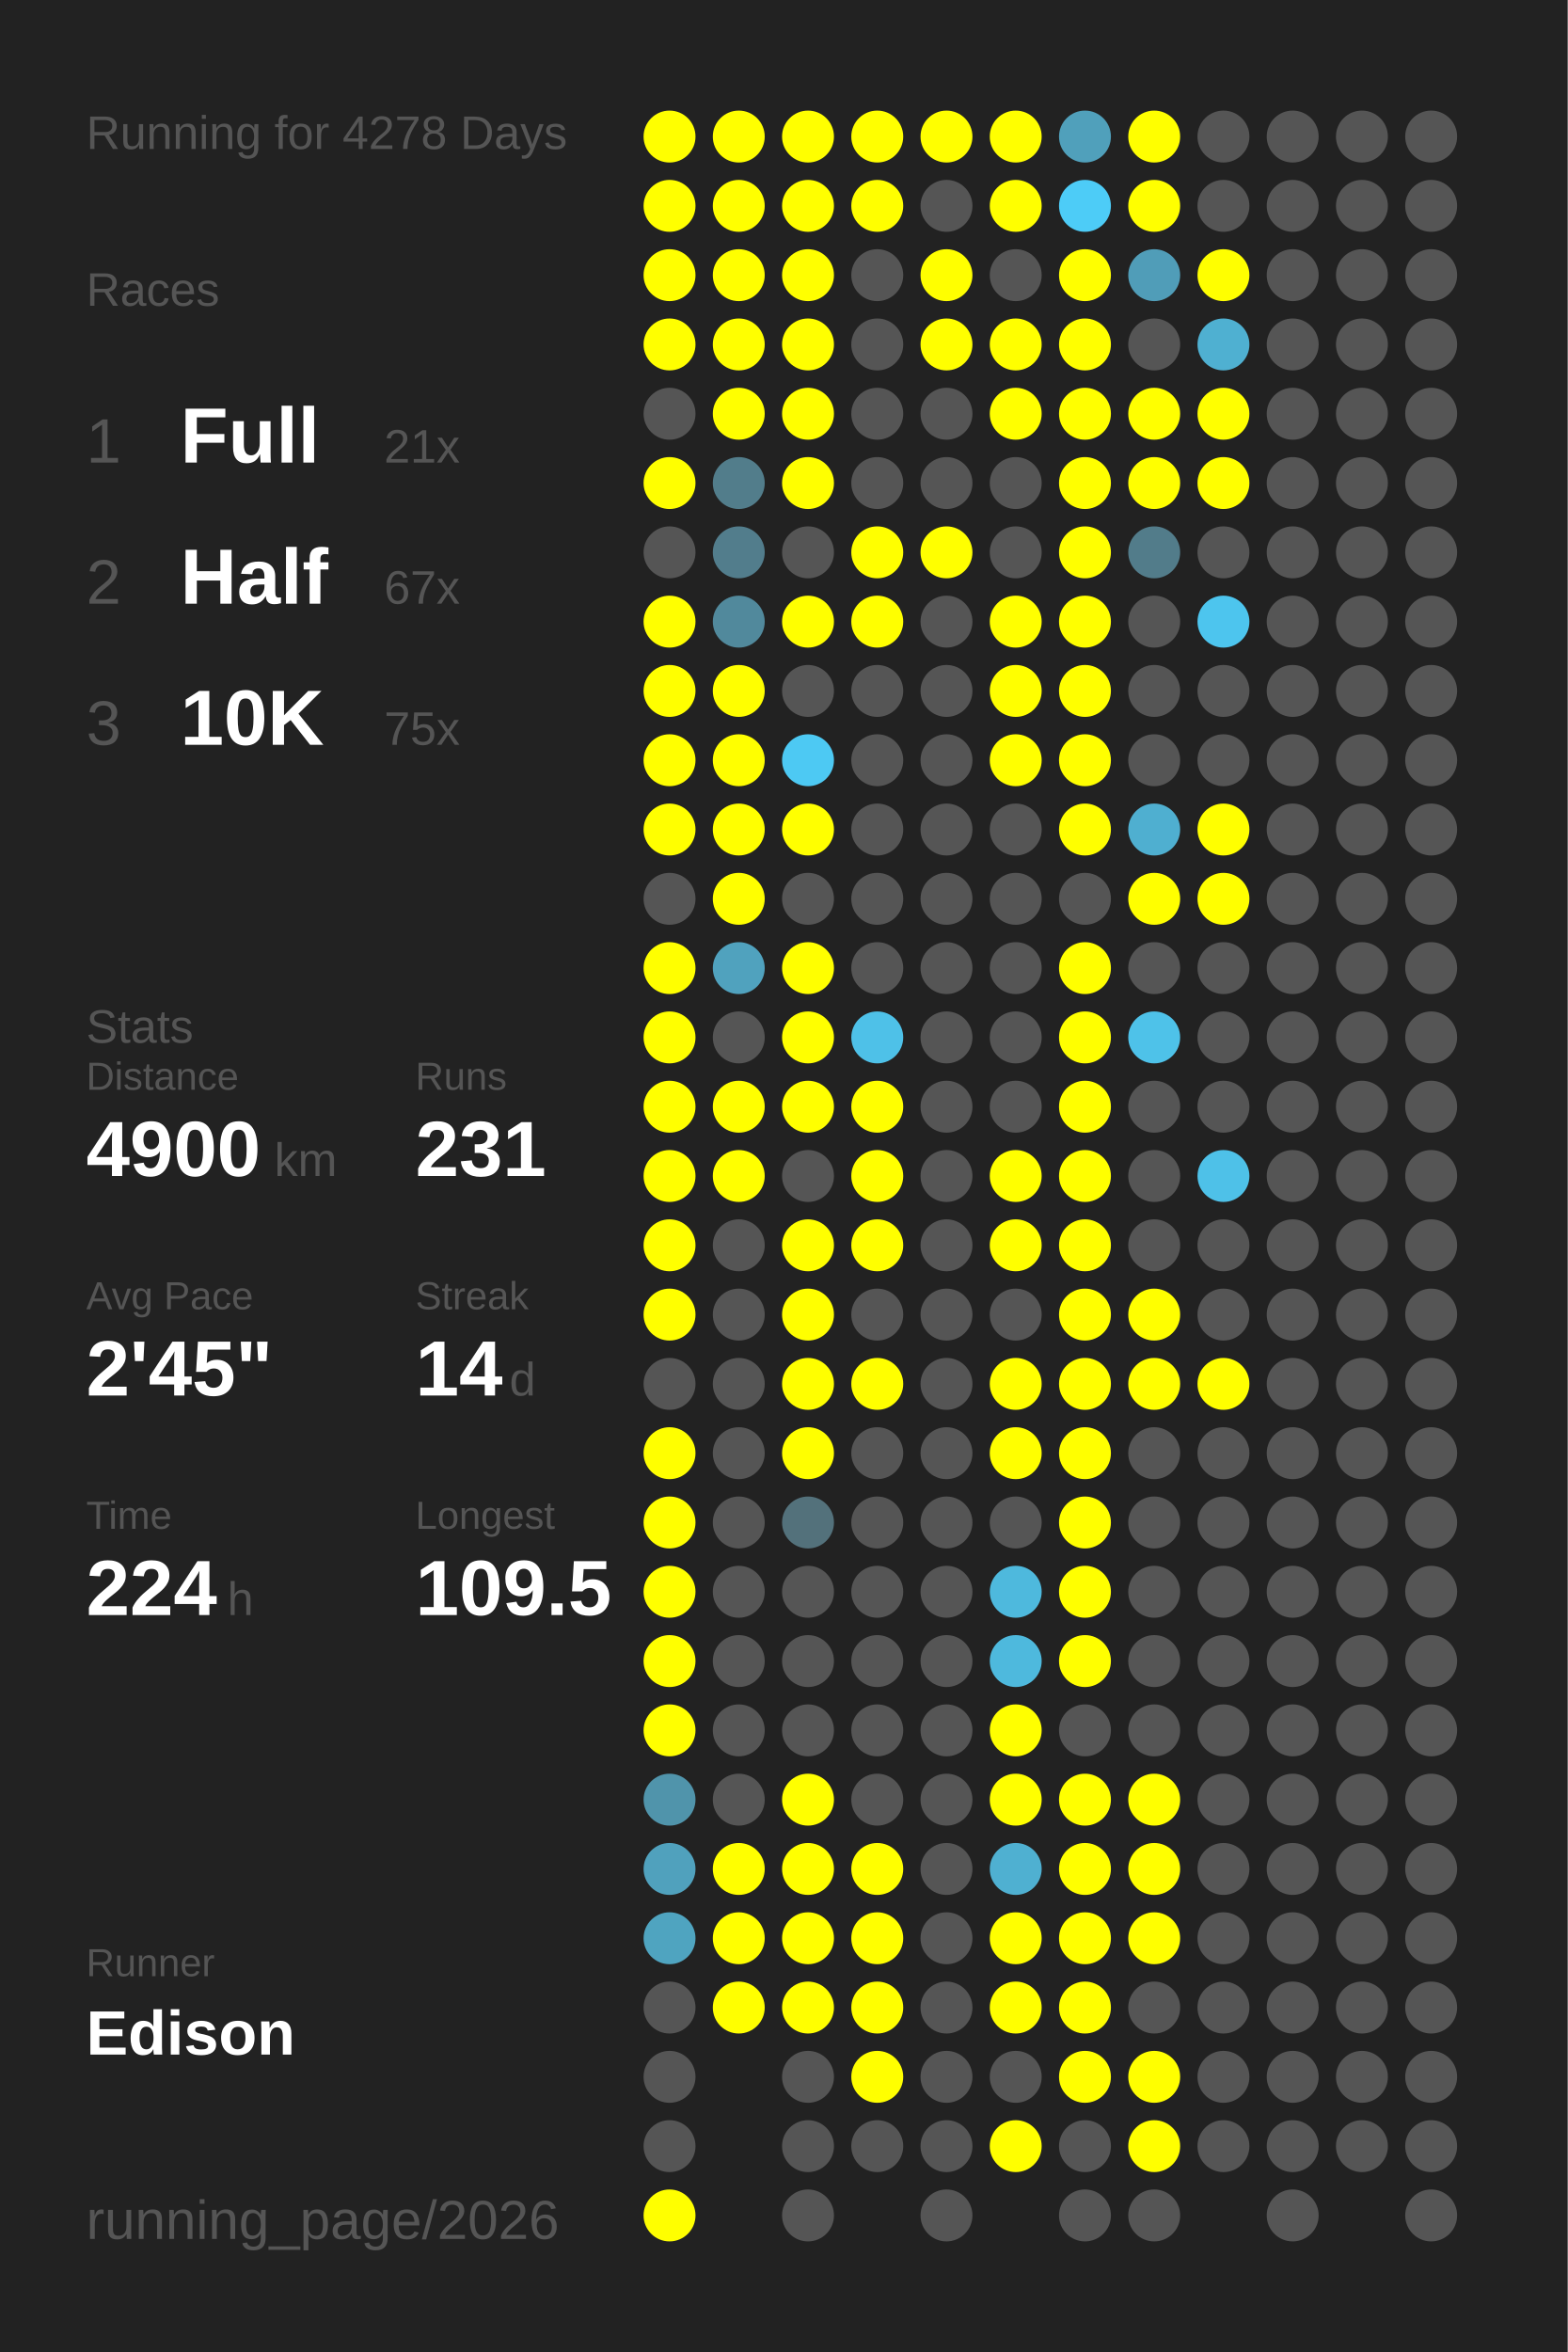
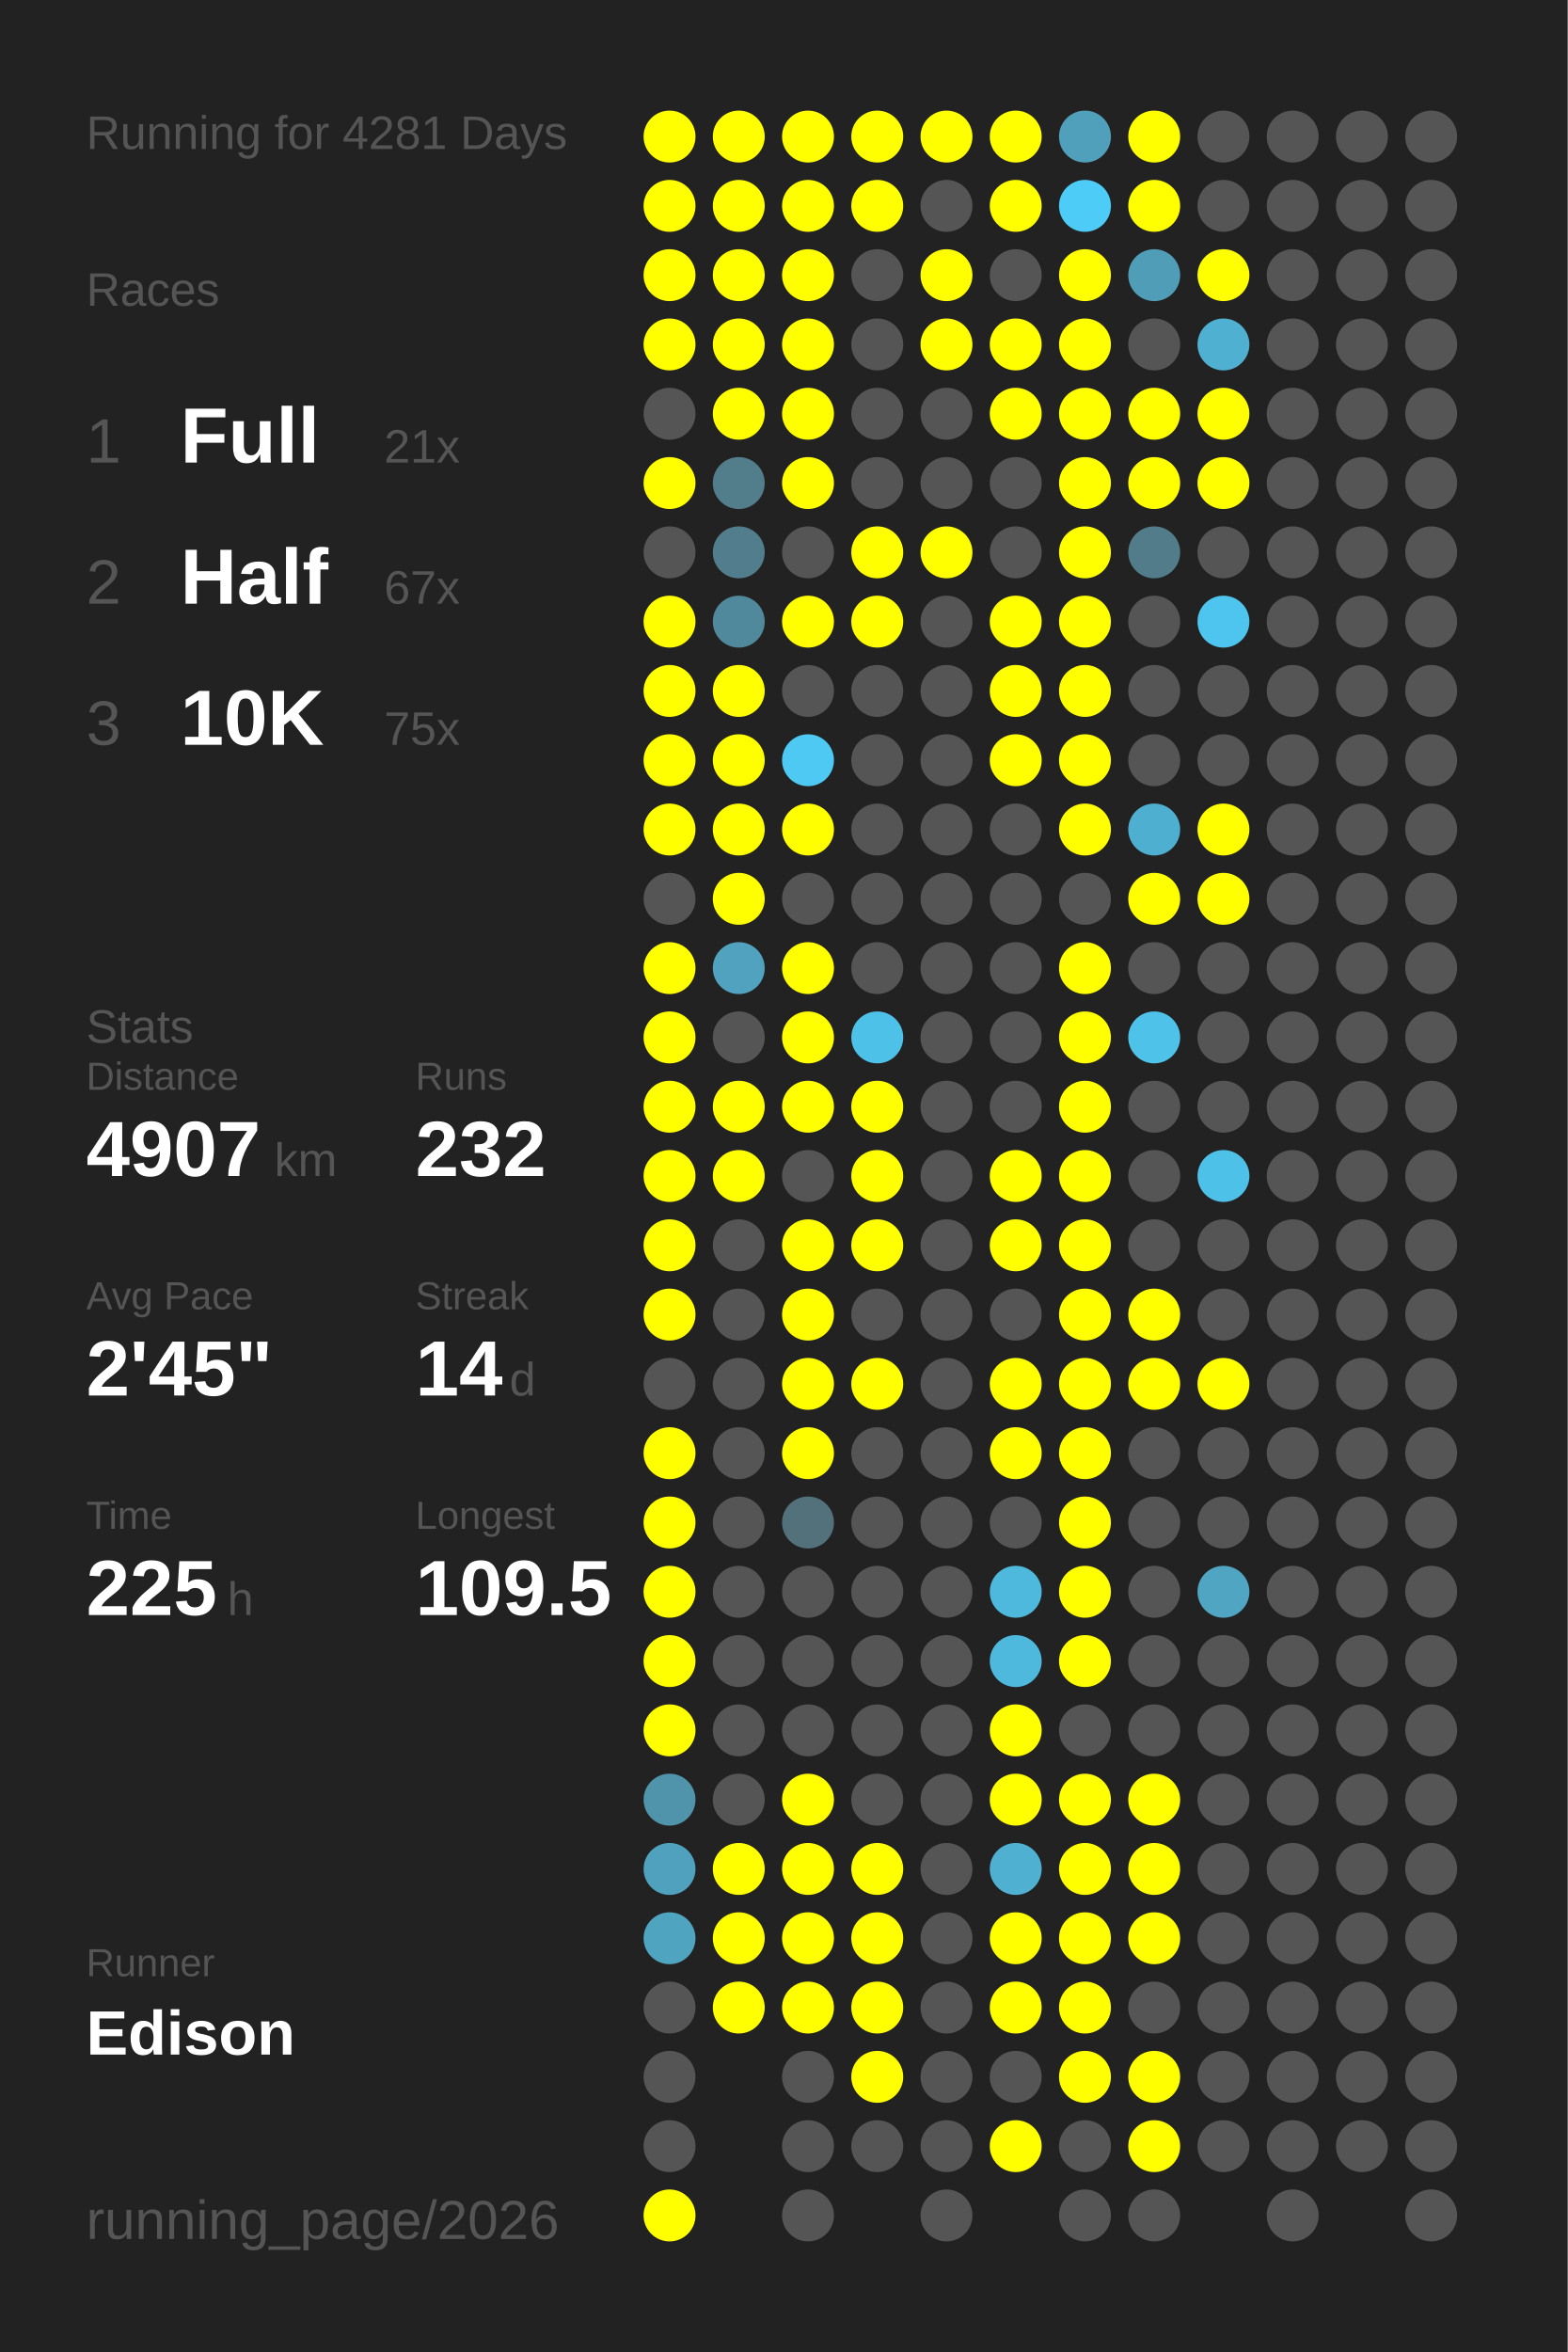
<svg xmlns="http://www.w3.org/2000/svg" baseProfile="full" height="300mm" version="1.1" viewBox="0,0,200,300" width="200mm">
  <defs />
  <rect fill="#222222" height="300" width="200" x="0" y="0" />
-   <text fill="#555555" style="font-size:6px; font-family:Arial;" x="11" y="19">Running for 4278 Days</text>
+   <text fill="#555555" style="font-size:6px; font-family:Arial;" x="11" y="19">Running for 4281 Days</text>
  <text fill="#555555" style="font-size:6px; font-family:Arial;" x="11" y="39">Races</text>
  <text fill="#555555" style="font-size:8px; font-family:Arial;" x="11" y="59">1</text>
  <text fill="#FFFFFF" style="font-size:10px; font-family:Arial; font-weight:bold;" x="23" y="59">Full</text>
  <text fill="#555555" style="font-size:6px; font-family:Arial;" x="49" y="59">21x</text>
  <text fill="#555555" style="font-size:8px; font-family:Arial;" x="11" y="77">2</text>
  <text fill="#FFFFFF" style="font-size:10px; font-family:Arial; font-weight:bold;" x="23" y="77">Half</text>
  <text fill="#555555" style="font-size:6px; font-family:Arial;" x="49" y="77">67x</text>
  <text fill="#555555" style="font-size:8px; font-family:Arial;" x="11" y="95">3</text>
  <text fill="#FFFFFF" style="font-size:10px; font-family:Arial; font-weight:bold;" x="23" y="95">10K</text>
  <text fill="#555555" style="font-size:6px; font-family:Arial;" x="49" y="95">75x</text>
  <text fill="#555555" style="font-size:6px; font-family:Arial;" x="11" y="133">Stats</text>
  <text fill="#555555" style="font-size:5px; font-family:Arial;" x="11" y="139">Distance</text>
-   <text fill="#FFFFFF" style="font-size:10px; font-family:Arial; font-weight:bold;" x="11" y="150">4900</text>
+   <text fill="#FFFFFF" style="font-size:10px; font-family:Arial; font-weight:bold;" x="11" y="150">4907</text>
  <text fill="#555555" style="font-size:6px; font-family:Arial;" x="35" y="150">km</text>
  <text fill="#555555" style="font-size:5px; font-family:Arial;" x="53" y="139">Runs</text>
-   <text fill="#FFFFFF" style="font-size:10px; font-family:Arial; font-weight:bold;" x="53" y="150">231</text>
+   <text fill="#FFFFFF" style="font-size:10px; font-family:Arial; font-weight:bold;" x="53" y="150">232</text>
  <text fill="#555555" style="font-size:5px; font-family:Arial;" x="11" y="167">Avg Pace</text>
  <text fill="#FFFFFF" style="font-size:10px; font-family:Arial; font-weight:bold;" x="11" y="178">2'45"</text>
  <text fill="#555555" style="font-size:5px; font-family:Arial;" x="53" y="167">Streak</text>
  <text fill="#FFFFFF" style="font-size:10px; font-family:Arial; font-weight:bold;" x="53" y="178">14</text>
  <text fill="#555555" style="font-size:6px; font-family:Arial;" x="65" y="178">d</text>
  <text fill="#555555" style="font-size:5px; font-family:Arial;" x="11" y="195">Time</text>
-   <text fill="#FFFFFF" style="font-size:10px; font-family:Arial; font-weight:bold;" x="11" y="206">224</text>
+   <text fill="#FFFFFF" style="font-size:10px; font-family:Arial; font-weight:bold;" x="11" y="206">225</text>
  <text fill="#555555" style="font-size:6px; font-family:Arial;" x="29" y="206">h</text>
  <text fill="#555555" style="font-size:5px; font-family:Arial;" x="53" y="195">Longest</text>
  <text fill="#FFFFFF" style="font-size:10px; font-family:Arial; font-weight:bold;" x="53" y="206">109.5</text>
  <text fill="#555555" style="font-size:5px; font-family:Arial;" x="11" y="252.065">Runner</text>
  <text fill="#FFFFFF" style="font-size:8px; font-family:Arial; font-weight:bold;" x="11" y="262.065">Edison</text>
  <text fill="#555555" style="font-size:7px; font-family:Arial;" x="11" y="285.581">running_page/2026</text>
  <circle cx="85.417" cy="17.419" fill="#FFFF00" r="3.312" />
  <circle cx="85.417" cy="26.258" fill="#FFFF00" r="3.312" />
  <circle cx="85.417" cy="35.097" fill="#FFFF00" r="3.312" />
  <circle cx="85.417" cy="43.935" fill="#FFFF00" r="3.312" />
  <circle cx="85.417" cy="52.774" fill="#555555" r="3.312" />
  <circle cx="85.417" cy="61.613" fill="#FFFF00" r="3.312" />
  <circle cx="85.417" cy="70.452" fill="#555555" r="3.312" />
  <circle cx="85.417" cy="79.29" fill="#FFFF00" r="3.312" />
  <circle cx="85.417" cy="88.129" fill="#FFFF00" r="3.312" />
  <circle cx="85.417" cy="96.968" fill="#FFFF00" r="3.312" />
  <circle cx="85.417" cy="105.806" fill="#FFFF00" r="3.312" />
  <circle cx="85.417" cy="114.645" fill="#555555" r="3.312" />
  <circle cx="85.417" cy="123.484" fill="#FFFF00" r="3.312" />
  <circle cx="85.417" cy="132.323" fill="#FFFF00" r="3.312" />
  <circle cx="85.417" cy="141.161" fill="#FFFF00" r="3.312" />
  <circle cx="85.417" cy="150" fill="#FFFF00" r="3.312" />
  <circle cx="85.417" cy="158.839" fill="#FFFF00" r="3.312" />
  <circle cx="85.417" cy="167.677" fill="#FFFF00" r="3.312" />
  <circle cx="85.417" cy="176.516" fill="#555555" r="3.312" />
  <circle cx="85.417" cy="185.355" fill="#FFFF00" r="3.312" />
  <circle cx="85.417" cy="194.194" fill="#FFFF00" r="3.312" />
  <circle cx="85.417" cy="203.032" fill="#FFFF00" r="3.312" />
  <circle cx="85.417" cy="211.871" fill="#FFFF00" r="3.312" />
  <circle cx="85.417" cy="220.71" fill="#FFFF00" r="3.312" />
  <circle cx="85.417" cy="229.548" fill="#5094ab" r="3.312" />
  <circle cx="85.417" cy="238.387" fill="#50a1bd" r="3.312" />
  <circle cx="85.417" cy="247.226" fill="#4fa4c0" r="3.312" />
  <circle cx="85.417" cy="256.065" fill="#555555" r="3.312" />
  <circle cx="85.417" cy="264.903" fill="#555555" r="3.312" />
  <circle cx="85.417" cy="273.742" fill="#555555" r="3.312" />
  <circle cx="85.417" cy="282.581" fill="#FFFF00" r="3.312" />
  <circle cx="94.25" cy="17.419" fill="#FFFF00" r="3.312" />
  <circle cx="94.25" cy="26.258" fill="#FFFF00" r="3.312" />
  <circle cx="94.25" cy="35.097" fill="#FFFF00" r="3.312" />
  <circle cx="94.25" cy="43.935" fill="#FFFF00" r="3.312" />
  <circle cx="94.25" cy="52.774" fill="#FFFF00" r="3.312" />
  <circle cx="94.25" cy="61.613" fill="#527d8b" r="3.312" />
  <circle cx="94.25" cy="70.452" fill="#527d8c" r="3.312" />
  <circle cx="94.25" cy="79.29" fill="#51899c" r="3.312" />
  <circle cx="94.25" cy="88.129" fill="#FFFF00" r="3.312" />
  <circle cx="94.25" cy="96.968" fill="#FFFF00" r="3.312" />
  <circle cx="94.25" cy="105.806" fill="#FFFF00" r="3.312" />
  <circle cx="94.25" cy="114.645" fill="#FFFF00" r="3.312" />
  <circle cx="94.25" cy="123.484" fill="#50a2be" r="3.312" />
  <circle cx="94.25" cy="132.323" fill="#555555" r="3.312" />
  <circle cx="94.25" cy="141.161" fill="#FFFF00" r="3.312" />
  <circle cx="94.25" cy="150" fill="#FFFF00" r="3.312" />
  <circle cx="94.25" cy="158.839" fill="#555555" r="3.312" />
  <circle cx="94.25" cy="167.677" fill="#555555" r="3.312" />
  <circle cx="94.25" cy="176.516" fill="#555555" r="3.312" />
  <circle cx="94.25" cy="185.355" fill="#555555" r="3.312" />
  <circle cx="94.25" cy="194.194" fill="#555555" r="3.312" />
  <circle cx="94.25" cy="203.032" fill="#555555" r="3.312" />
  <circle cx="94.25" cy="211.871" fill="#555555" r="3.312" />
  <circle cx="94.25" cy="220.71" fill="#555555" r="3.312" />
  <circle cx="94.25" cy="229.548" fill="#555555" r="3.312" />
  <circle cx="94.25" cy="238.387" fill="#FFFF00" r="3.312" />
  <circle cx="94.25" cy="247.226" fill="#FFFF00" r="3.312" />
  <circle cx="94.25" cy="256.065" fill="#FFFF00" r="3.312" />
  <circle cx="103.083" cy="17.419" fill="#FFFF00" r="3.312" />
  <circle cx="103.083" cy="26.258" fill="#FFFF00" r="3.312" />
  <circle cx="103.083" cy="35.097" fill="#FFFF00" r="3.312" />
  <circle cx="103.083" cy="43.935" fill="#FFFF00" r="3.312" />
  <circle cx="103.083" cy="52.774" fill="#FFFF00" r="3.312" />
  <circle cx="103.083" cy="61.613" fill="#FFFF00" r="3.312" />
  <circle cx="103.083" cy="70.452" fill="#555555" r="3.312" />
  <circle cx="103.083" cy="79.29" fill="#FFFF00" r="3.312" />
  <circle cx="103.083" cy="88.129" fill="#555555" r="3.312" />
  <circle cx="103.083" cy="96.968" fill="#4dc9f3" r="3.312" />
  <circle cx="103.083" cy="105.806" fill="#FFFF00" r="3.312" />
  <circle cx="103.083" cy="114.645" fill="#555555" r="3.312" />
  <circle cx="103.083" cy="123.484" fill="#FFFF00" r="3.312" />
  <circle cx="103.083" cy="132.323" fill="#FFFF00" r="3.312" />
  <circle cx="103.083" cy="141.161" fill="#FFFF00" r="3.312" />
  <circle cx="103.083" cy="150" fill="#555555" r="3.312" />
  <circle cx="103.083" cy="158.839" fill="#FFFF00" r="3.312" />
  <circle cx="103.083" cy="167.677" fill="#FFFF00" r="3.312" />
  <circle cx="103.083" cy="176.516" fill="#FFFF00" r="3.312" />
  <circle cx="103.083" cy="185.355" fill="#FFFF00" r="3.312" />
  <circle cx="103.083" cy="194.194" fill="#53717b" r="3.312" />
  <circle cx="103.083" cy="203.032" fill="#555555" r="3.312" />
  <circle cx="103.083" cy="211.871" fill="#555555" r="3.312" />
  <circle cx="103.083" cy="220.71" fill="#555555" r="3.312" />
  <circle cx="103.083" cy="229.548" fill="#FFFF00" r="3.312" />
  <circle cx="103.083" cy="238.387" fill="#FFFF00" r="3.312" />
  <circle cx="103.083" cy="247.226" fill="#FFFF00" r="3.312" />
  <circle cx="103.083" cy="256.065" fill="#FFFF00" r="3.312" />
  <circle cx="103.083" cy="264.903" fill="#555555" r="3.312" />
  <circle cx="103.083" cy="273.742" fill="#555555" r="3.312" />
  <circle cx="103.083" cy="282.581" fill="#555555" r="3.312" />
  <circle cx="111.917" cy="17.419" fill="#FFFF00" r="3.312" />
  <circle cx="111.917" cy="26.258" fill="#FFFF00" r="3.312" />
  <circle cx="111.917" cy="35.097" fill="#555555" r="3.312" />
  <circle cx="111.917" cy="43.935" fill="#555555" r="3.312" />
  <circle cx="111.917" cy="52.774" fill="#555555" r="3.312" />
  <circle cx="111.917" cy="61.613" fill="#555555" r="3.312" />
  <circle cx="111.917" cy="70.452" fill="#FFFF00" r="3.312" />
  <circle cx="111.917" cy="79.29" fill="#FFFF00" r="3.312" />
  <circle cx="111.917" cy="88.129" fill="#555555" r="3.312" />
  <circle cx="111.917" cy="96.968" fill="#555555" r="3.312" />
  <circle cx="111.917" cy="105.806" fill="#555555" r="3.312" />
  <circle cx="111.917" cy="114.645" fill="#555555" r="3.312" />
  <circle cx="111.917" cy="123.484" fill="#555555" r="3.312" />
  <circle cx="111.917" cy="132.323" fill="#4ec1e8" r="3.312" />
  <circle cx="111.917" cy="141.161" fill="#FFFF00" r="3.312" />
  <circle cx="111.917" cy="150" fill="#FFFF00" r="3.312" />
  <circle cx="111.917" cy="158.839" fill="#FFFF00" r="3.312" />
  <circle cx="111.917" cy="167.677" fill="#555555" r="3.312" />
  <circle cx="111.917" cy="176.516" fill="#FFFF00" r="3.312" />
  <circle cx="111.917" cy="185.355" fill="#555555" r="3.312" />
  <circle cx="111.917" cy="194.194" fill="#555555" r="3.312" />
  <circle cx="111.917" cy="203.032" fill="#555555" r="3.312" />
  <circle cx="111.917" cy="211.871" fill="#555555" r="3.312" />
  <circle cx="111.917" cy="220.71" fill="#555555" r="3.312" />
  <circle cx="111.917" cy="229.548" fill="#555555" r="3.312" />
  <circle cx="111.917" cy="238.387" fill="#FFFF00" r="3.312" />
  <circle cx="111.917" cy="247.226" fill="#FFFF00" r="3.312" />
  <circle cx="111.917" cy="256.065" fill="#FFFF00" r="3.312" />
  <circle cx="111.917" cy="264.903" fill="#FFFF00" r="3.312" />
  <circle cx="111.917" cy="273.742" fill="#555555" r="3.312" />
  <circle cx="120.75" cy="17.419" fill="#FFFF00" r="3.312" />
  <circle cx="120.75" cy="26.258" fill="#555555" r="3.312" />
  <circle cx="120.75" cy="35.097" fill="#FFFF00" r="3.312" />
  <circle cx="120.75" cy="43.935" fill="#FFFF00" r="3.312" />
  <circle cx="120.75" cy="52.774" fill="#555555" r="3.312" />
  <circle cx="120.75" cy="61.613" fill="#555555" r="3.312" />
  <circle cx="120.75" cy="70.452" fill="#FFFF00" r="3.312" />
  <circle cx="120.75" cy="79.29" fill="#555555" r="3.312" />
  <circle cx="120.75" cy="88.129" fill="#555555" r="3.312" />
  <circle cx="120.75" cy="96.968" fill="#555555" r="3.312" />
  <circle cx="120.75" cy="105.806" fill="#555555" r="3.312" />
  <circle cx="120.75" cy="114.645" fill="#555555" r="3.312" />
  <circle cx="120.75" cy="123.484" fill="#555555" r="3.312" />
  <circle cx="120.75" cy="132.323" fill="#555555" r="3.312" />
  <circle cx="120.75" cy="141.161" fill="#555555" r="3.312" />
  <circle cx="120.75" cy="150" fill="#555555" r="3.312" />
  <circle cx="120.75" cy="158.839" fill="#555555" r="3.312" />
  <circle cx="120.75" cy="167.677" fill="#555555" r="3.312" />
  <circle cx="120.75" cy="176.516" fill="#555555" r="3.312" />
  <circle cx="120.75" cy="185.355" fill="#555555" r="3.312" />
  <circle cx="120.75" cy="194.194" fill="#555555" r="3.312" />
  <circle cx="120.75" cy="203.032" fill="#555555" r="3.312" />
  <circle cx="120.75" cy="211.871" fill="#555555" r="3.312" />
  <circle cx="120.75" cy="220.71" fill="#555555" r="3.312" />
  <circle cx="120.75" cy="229.548" fill="#555555" r="3.312" />
  <circle cx="120.75" cy="238.387" fill="#555555" r="3.312" />
  <circle cx="120.75" cy="247.226" fill="#555555" r="3.312" />
  <circle cx="120.75" cy="256.065" fill="#555555" r="3.312" />
  <circle cx="120.75" cy="264.903" fill="#555555" r="3.312" />
  <circle cx="120.75" cy="273.742" fill="#555555" r="3.312" />
  <circle cx="120.75" cy="282.581" fill="#555555" r="3.312" />
  <circle cx="129.583" cy="17.419" fill="#FFFF00" r="3.312" />
  <circle cx="129.583" cy="26.258" fill="#FFFF00" r="3.312" />
  <circle cx="129.583" cy="35.097" fill="#555555" r="3.312" />
  <circle cx="129.583" cy="43.935" fill="#FFFF00" r="3.312" />
  <circle cx="129.583" cy="52.774" fill="#FFFF00" r="3.312" />
  <circle cx="129.583" cy="61.613" fill="#555555" r="3.312" />
  <circle cx="129.583" cy="70.452" fill="#555555" r="3.312" />
  <circle cx="129.583" cy="79.29" fill="#FFFF00" r="3.312" />
  <circle cx="129.583" cy="88.129" fill="#FFFF00" r="3.312" />
  <circle cx="129.583" cy="96.968" fill="#FFFF00" r="3.312" />
  <circle cx="129.583" cy="105.806" fill="#555555" r="3.312" />
  <circle cx="129.583" cy="114.645" fill="#555555" r="3.312" />
  <circle cx="129.583" cy="123.484" fill="#555555" r="3.312" />
  <circle cx="129.583" cy="132.323" fill="#555555" r="3.312" />
  <circle cx="129.583" cy="141.161" fill="#555555" r="3.312" />
  <circle cx="129.583" cy="150" fill="#FFFF00" r="3.312" />
  <circle cx="129.583" cy="158.839" fill="#FFFF00" r="3.312" />
  <circle cx="129.583" cy="167.677" fill="#555555" r="3.312" />
  <circle cx="129.583" cy="176.516" fill="#FFFF00" r="3.312" />
  <circle cx="129.583" cy="185.355" fill="#FFFF00" r="3.312" />
  <circle cx="129.583" cy="194.194" fill="#555555" r="3.312" />
  <circle cx="129.583" cy="203.032" fill="#4eb9dd" r="3.312" />
  <circle cx="129.583" cy="211.871" fill="#4eb9dd" r="3.312" />
  <circle cx="129.583" cy="220.71" fill="#FFFF00" r="3.312" />
  <circle cx="129.583" cy="229.548" fill="#FFFF00" r="3.312" />
  <circle cx="129.583" cy="238.387" fill="#4fb0d1" r="3.312" />
  <circle cx="129.583" cy="247.226" fill="#FFFF00" r="3.312" />
  <circle cx="129.583" cy="256.065" fill="#FFFF00" r="3.312" />
  <circle cx="129.583" cy="264.903" fill="#555555" r="3.312" />
  <circle cx="129.583" cy="273.742" fill="#FFFF00" r="3.312" />
  <circle cx="138.417" cy="17.419" fill="#50a0bb" r="3.312" />
  <circle cx="138.417" cy="26.258" fill="#4dccf7" r="3.312" />
  <circle cx="138.417" cy="35.097" fill="#FFFF00" r="3.312" />
  <circle cx="138.417" cy="43.935" fill="#FFFF00" r="3.312" />
  <circle cx="138.417" cy="52.774" fill="#FFFF00" r="3.312" />
  <circle cx="138.417" cy="61.613" fill="#FFFF00" r="3.312" />
  <circle cx="138.417" cy="70.452" fill="#FFFF00" r="3.312" />
  <circle cx="138.417" cy="79.29" fill="#FFFF00" r="3.312" />
  <circle cx="138.417" cy="88.129" fill="#FFFF00" r="3.312" />
  <circle cx="138.417" cy="96.968" fill="#FFFF00" r="3.312" />
  <circle cx="138.417" cy="105.806" fill="#FFFF00" r="3.312" />
  <circle cx="138.417" cy="114.645" fill="#555555" r="3.312" />
  <circle cx="138.417" cy="123.484" fill="#FFFF00" r="3.312" />
  <circle cx="138.417" cy="132.323" fill="#FFFF00" r="3.312" />
  <circle cx="138.417" cy="141.161" fill="#FFFF00" r="3.312" />
  <circle cx="138.417" cy="150" fill="#FFFF00" r="3.312" />
  <circle cx="138.417" cy="158.839" fill="#FFFF00" r="3.312" />
  <circle cx="138.417" cy="167.677" fill="#FFFF00" r="3.312" />
  <circle cx="138.417" cy="176.516" fill="#FFFF00" r="3.312" />
  <circle cx="138.417" cy="185.355" fill="#FFFF00" r="3.312" />
  <circle cx="138.417" cy="194.194" fill="#FFFF00" r="3.312" />
  <circle cx="138.417" cy="203.032" fill="#FFFF00" r="3.312" />
  <circle cx="138.417" cy="211.871" fill="#FFFF00" r="3.312" />
  <circle cx="138.417" cy="220.71" fill="#555555" r="3.312" />
  <circle cx="138.417" cy="229.548" fill="#FFFF00" r="3.312" />
  <circle cx="138.417" cy="238.387" fill="#FFFF00" r="3.312" />
  <circle cx="138.417" cy="247.226" fill="#FFFF00" r="3.312" />
  <circle cx="138.417" cy="256.065" fill="#FFFF00" r="3.312" />
  <circle cx="138.417" cy="264.903" fill="#FFFF00" r="3.312" />
  <circle cx="138.417" cy="273.742" fill="#555555" r="3.312" />
  <circle cx="138.417" cy="282.581" fill="#555555" r="3.312" />
  <circle cx="147.25" cy="17.419" fill="#FFFF00" r="3.312" />
  <circle cx="147.25" cy="26.258" fill="#FFFF00" r="3.312" />
  <circle cx="147.25" cy="35.097" fill="#509db8" r="3.312" />
  <circle cx="147.25" cy="43.935" fill="#555555" r="3.312" />
  <circle cx="147.25" cy="52.774" fill="#FFFF00" r="3.312" />
  <circle cx="147.25" cy="61.613" fill="#FFFF00" r="3.312" />
  <circle cx="147.25" cy="70.452" fill="#527c8a" r="3.312" />
  <circle cx="147.25" cy="79.29" fill="#555555" r="3.312" />
  <circle cx="147.25" cy="88.129" fill="#555555" r="3.312" />
  <circle cx="147.25" cy="96.968" fill="#555555" r="3.312" />
  <circle cx="147.25" cy="105.806" fill="#4fafd0" r="3.312" />
  <circle cx="147.25" cy="114.645" fill="#FFFF00" r="3.312" />
  <circle cx="147.25" cy="123.484" fill="#555555" r="3.312" />
  <circle cx="147.25" cy="132.323" fill="#4ec2e9" r="3.312" />
  <circle cx="147.25" cy="141.161" fill="#555555" r="3.312" />
  <circle cx="147.25" cy="150" fill="#555555" r="3.312" />
  <circle cx="147.25" cy="158.839" fill="#555555" r="3.312" />
  <circle cx="147.25" cy="167.677" fill="#FFFF00" r="3.312" />
  <circle cx="147.25" cy="176.516" fill="#FFFF00" r="3.312" />
  <circle cx="147.25" cy="185.355" fill="#555555" r="3.312" />
  <circle cx="147.25" cy="194.194" fill="#555555" r="3.312" />
  <circle cx="147.25" cy="203.032" fill="#555555" r="3.312" />
  <circle cx="147.25" cy="211.871" fill="#555555" r="3.312" />
  <circle cx="147.25" cy="220.71" fill="#555555" r="3.312" />
  <circle cx="147.25" cy="229.548" fill="#FFFF00" r="3.312" />
  <circle cx="147.25" cy="238.387" fill="#FFFF00" r="3.312" />
  <circle cx="147.25" cy="247.226" fill="#FFFF00" r="3.312" />
  <circle cx="147.25" cy="256.065" fill="#555555" r="3.312" />
  <circle cx="147.25" cy="264.903" fill="#FFFF00" r="3.312" />
  <circle cx="147.25" cy="273.742" fill="#FFFF00" r="3.312" />
  <circle cx="147.25" cy="282.581" fill="#555555" r="3.312" />
  <circle cx="156.083" cy="17.419" fill="#555555" r="3.312" />
  <circle cx="156.083" cy="26.258" fill="#555555" r="3.312" />
  <circle cx="156.083" cy="35.097" fill="#FFFF00" r="3.312" />
  <circle cx="156.083" cy="43.935" fill="#4fb0d1" r="3.312" />
  <circle cx="156.083" cy="52.774" fill="#FFFF00" r="3.312" />
  <circle cx="156.083" cy="61.613" fill="#FFFF00" r="3.312" />
  <circle cx="156.083" cy="70.452" fill="#555555" r="3.312" />
  <circle cx="156.083" cy="79.29" fill="#4dc5ee" r="3.312" />
  <circle cx="156.083" cy="88.129" fill="#555555" r="3.312" />
  <circle cx="156.083" cy="96.968" fill="#555555" r="3.312" />
  <circle cx="156.083" cy="105.806" fill="#FFFF00" r="3.312" />
  <circle cx="156.083" cy="114.645" fill="#FFFF00" r="3.312" />
  <circle cx="156.083" cy="123.484" fill="#555555" r="3.312" />
  <circle cx="156.083" cy="132.323" fill="#555555" r="3.312" />
  <circle cx="156.083" cy="141.161" fill="#555555" r="3.312" />
  <circle cx="156.083" cy="150" fill="#4ec1e8" r="3.312" />
  <circle cx="156.083" cy="158.839" fill="#555555" r="3.312" />
  <circle cx="156.083" cy="167.677" fill="#555555" r="3.312" />
  <circle cx="156.083" cy="176.516" fill="#FFFF00" r="3.312" />
  <circle cx="156.083" cy="185.355" fill="#555555" r="3.312" />
  <circle cx="156.083" cy="194.194" fill="#555555" r="3.312" />
-   <circle cx="156.083" cy="203.032" fill="#555555" r="3.312" />
+   <circle cx="156.083" cy="203.032" fill="#4fa5c2" r="3.312" />
  <circle cx="156.083" cy="211.871" fill="#555555" r="3.312" />
  <circle cx="156.083" cy="220.71" fill="#555555" r="3.312" />
  <circle cx="156.083" cy="229.548" fill="#555555" r="3.312" />
  <circle cx="156.083" cy="238.387" fill="#555555" r="3.312" />
  <circle cx="156.083" cy="247.226" fill="#555555" r="3.312" />
  <circle cx="156.083" cy="256.065" fill="#555555" r="3.312" />
  <circle cx="156.083" cy="264.903" fill="#555555" r="3.312" />
  <circle cx="156.083" cy="273.742" fill="#555555" r="3.312" />
  <circle cx="164.917" cy="17.419" fill="#555555" r="3.312" />
  <circle cx="164.917" cy="26.258" fill="#555555" r="3.312" />
  <circle cx="164.917" cy="35.097" fill="#555555" r="3.312" />
  <circle cx="164.917" cy="43.935" fill="#555555" r="3.312" />
  <circle cx="164.917" cy="52.774" fill="#555555" r="3.312" />
  <circle cx="164.917" cy="61.613" fill="#555555" r="3.312" />
  <circle cx="164.917" cy="70.452" fill="#555555" r="3.312" />
  <circle cx="164.917" cy="79.29" fill="#555555" r="3.312" />
  <circle cx="164.917" cy="88.129" fill="#555555" r="3.312" />
  <circle cx="164.917" cy="96.968" fill="#555555" r="3.312" />
  <circle cx="164.917" cy="105.806" fill="#555555" r="3.312" />
  <circle cx="164.917" cy="114.645" fill="#555555" r="3.312" />
  <circle cx="164.917" cy="123.484" fill="#555555" r="3.312" />
  <circle cx="164.917" cy="132.323" fill="#555555" r="3.312" />
  <circle cx="164.917" cy="141.161" fill="#555555" r="3.312" />
  <circle cx="164.917" cy="150" fill="#555555" r="3.312" />
  <circle cx="164.917" cy="158.839" fill="#555555" r="3.312" />
  <circle cx="164.917" cy="167.677" fill="#555555" r="3.312" />
  <circle cx="164.917" cy="176.516" fill="#555555" r="3.312" />
  <circle cx="164.917" cy="185.355" fill="#555555" r="3.312" />
  <circle cx="164.917" cy="194.194" fill="#555555" r="3.312" />
  <circle cx="164.917" cy="203.032" fill="#555555" r="3.312" />
  <circle cx="164.917" cy="211.871" fill="#555555" r="3.312" />
  <circle cx="164.917" cy="220.71" fill="#555555" r="3.312" />
  <circle cx="164.917" cy="229.548" fill="#555555" r="3.312" />
  <circle cx="164.917" cy="238.387" fill="#555555" r="3.312" />
  <circle cx="164.917" cy="247.226" fill="#555555" r="3.312" />
  <circle cx="164.917" cy="256.065" fill="#555555" r="3.312" />
  <circle cx="164.917" cy="264.903" fill="#555555" r="3.312" />
  <circle cx="164.917" cy="273.742" fill="#555555" r="3.312" />
  <circle cx="164.917" cy="282.581" fill="#555555" r="3.312" />
  <circle cx="173.75" cy="17.419" fill="#555555" r="3.312" />
  <circle cx="173.75" cy="26.258" fill="#555555" r="3.312" />
  <circle cx="173.75" cy="35.097" fill="#555555" r="3.312" />
  <circle cx="173.75" cy="43.935" fill="#555555" r="3.312" />
  <circle cx="173.75" cy="52.774" fill="#555555" r="3.312" />
  <circle cx="173.75" cy="61.613" fill="#555555" r="3.312" />
  <circle cx="173.75" cy="70.452" fill="#555555" r="3.312" />
  <circle cx="173.75" cy="79.29" fill="#555555" r="3.312" />
  <circle cx="173.75" cy="88.129" fill="#555555" r="3.312" />
  <circle cx="173.75" cy="96.968" fill="#555555" r="3.312" />
  <circle cx="173.75" cy="105.806" fill="#555555" r="3.312" />
  <circle cx="173.75" cy="114.645" fill="#555555" r="3.312" />
  <circle cx="173.75" cy="123.484" fill="#555555" r="3.312" />
  <circle cx="173.75" cy="132.323" fill="#555555" r="3.312" />
  <circle cx="173.75" cy="141.161" fill="#555555" r="3.312" />
  <circle cx="173.75" cy="150" fill="#555555" r="3.312" />
  <circle cx="173.75" cy="158.839" fill="#555555" r="3.312" />
  <circle cx="173.75" cy="167.677" fill="#555555" r="3.312" />
  <circle cx="173.75" cy="176.516" fill="#555555" r="3.312" />
  <circle cx="173.75" cy="185.355" fill="#555555" r="3.312" />
  <circle cx="173.75" cy="194.194" fill="#555555" r="3.312" />
  <circle cx="173.75" cy="203.032" fill="#555555" r="3.312" />
  <circle cx="173.75" cy="211.871" fill="#555555" r="3.312" />
  <circle cx="173.75" cy="220.71" fill="#555555" r="3.312" />
  <circle cx="173.75" cy="229.548" fill="#555555" r="3.312" />
  <circle cx="173.75" cy="238.387" fill="#555555" r="3.312" />
  <circle cx="173.75" cy="247.226" fill="#555555" r="3.312" />
  <circle cx="173.75" cy="256.065" fill="#555555" r="3.312" />
  <circle cx="173.75" cy="264.903" fill="#555555" r="3.312" />
  <circle cx="173.75" cy="273.742" fill="#555555" r="3.312" />
  <circle cx="182.583" cy="17.419" fill="#555555" r="3.312" />
  <circle cx="182.583" cy="26.258" fill="#555555" r="3.312" />
  <circle cx="182.583" cy="35.097" fill="#555555" r="3.312" />
  <circle cx="182.583" cy="43.935" fill="#555555" r="3.312" />
  <circle cx="182.583" cy="52.774" fill="#555555" r="3.312" />
  <circle cx="182.583" cy="61.613" fill="#555555" r="3.312" />
  <circle cx="182.583" cy="70.452" fill="#555555" r="3.312" />
  <circle cx="182.583" cy="79.29" fill="#555555" r="3.312" />
  <circle cx="182.583" cy="88.129" fill="#555555" r="3.312" />
  <circle cx="182.583" cy="96.968" fill="#555555" r="3.312" />
  <circle cx="182.583" cy="105.806" fill="#555555" r="3.312" />
  <circle cx="182.583" cy="114.645" fill="#555555" r="3.312" />
  <circle cx="182.583" cy="123.484" fill="#555555" r="3.312" />
  <circle cx="182.583" cy="132.323" fill="#555555" r="3.312" />
  <circle cx="182.583" cy="141.161" fill="#555555" r="3.312" />
  <circle cx="182.583" cy="150" fill="#555555" r="3.312" />
  <circle cx="182.583" cy="158.839" fill="#555555" r="3.312" />
  <circle cx="182.583" cy="167.677" fill="#555555" r="3.312" />
  <circle cx="182.583" cy="176.516" fill="#555555" r="3.312" />
  <circle cx="182.583" cy="185.355" fill="#555555" r="3.312" />
  <circle cx="182.583" cy="194.194" fill="#555555" r="3.312" />
  <circle cx="182.583" cy="203.032" fill="#555555" r="3.312" />
  <circle cx="182.583" cy="211.871" fill="#555555" r="3.312" />
  <circle cx="182.583" cy="220.71" fill="#555555" r="3.312" />
  <circle cx="182.583" cy="229.548" fill="#555555" r="3.312" />
  <circle cx="182.583" cy="238.387" fill="#555555" r="3.312" />
  <circle cx="182.583" cy="247.226" fill="#555555" r="3.312" />
  <circle cx="182.583" cy="256.065" fill="#555555" r="3.312" />
  <circle cx="182.583" cy="264.903" fill="#555555" r="3.312" />
  <circle cx="182.583" cy="273.742" fill="#555555" r="3.312" />
  <circle cx="182.583" cy="282.581" fill="#555555" r="3.312" />
</svg>
